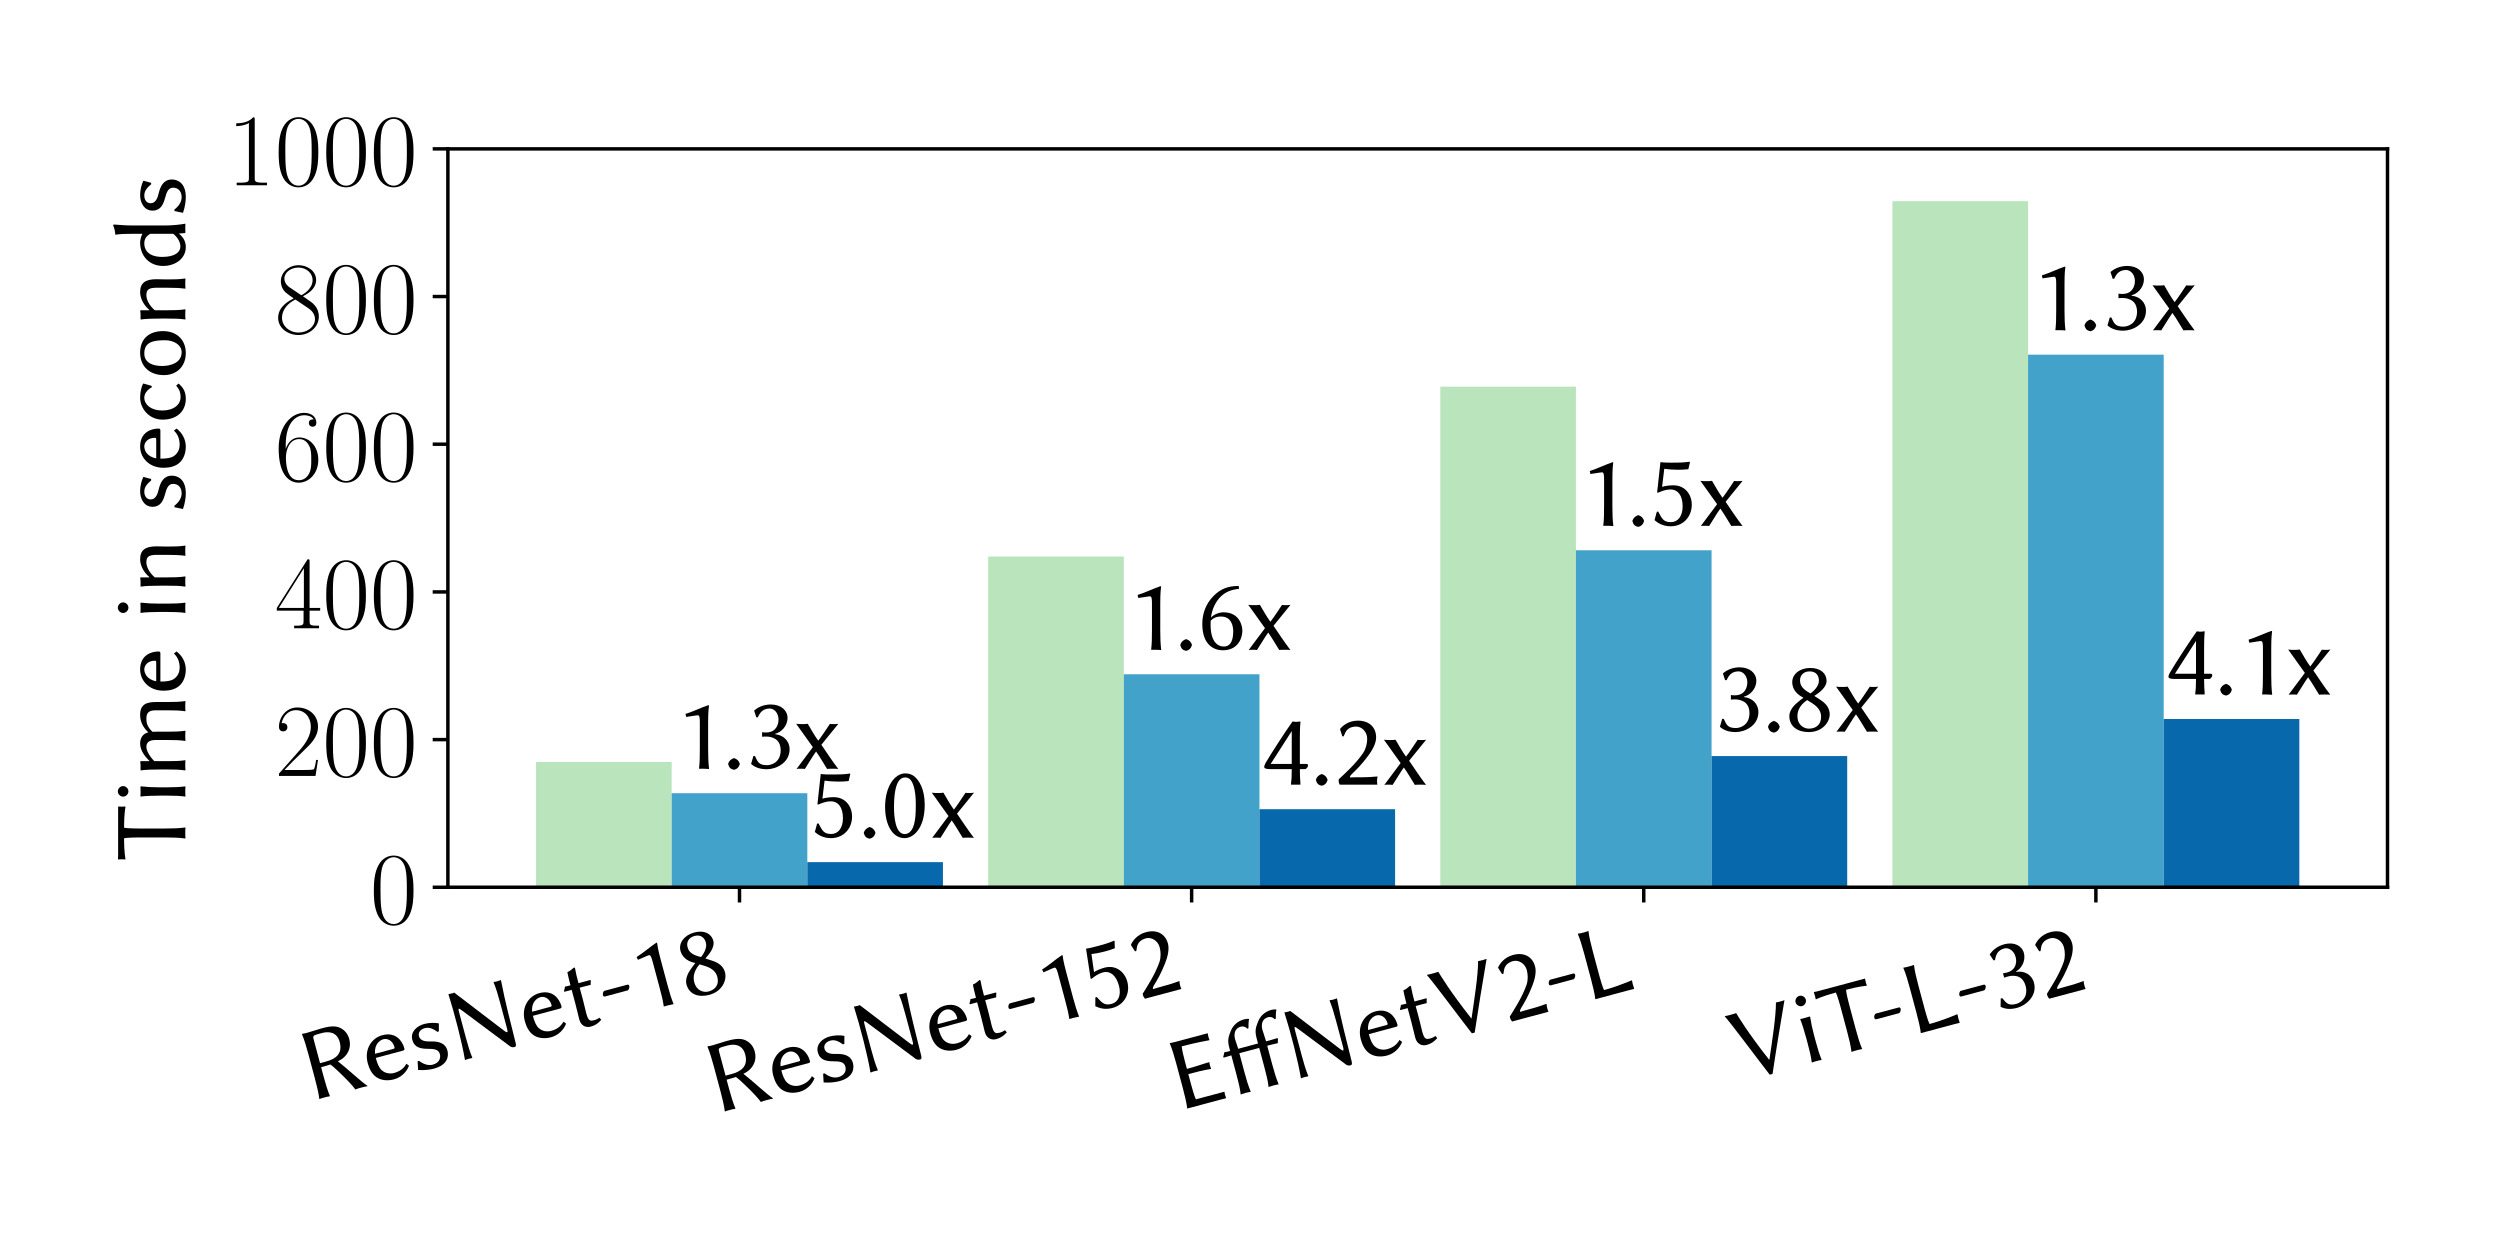
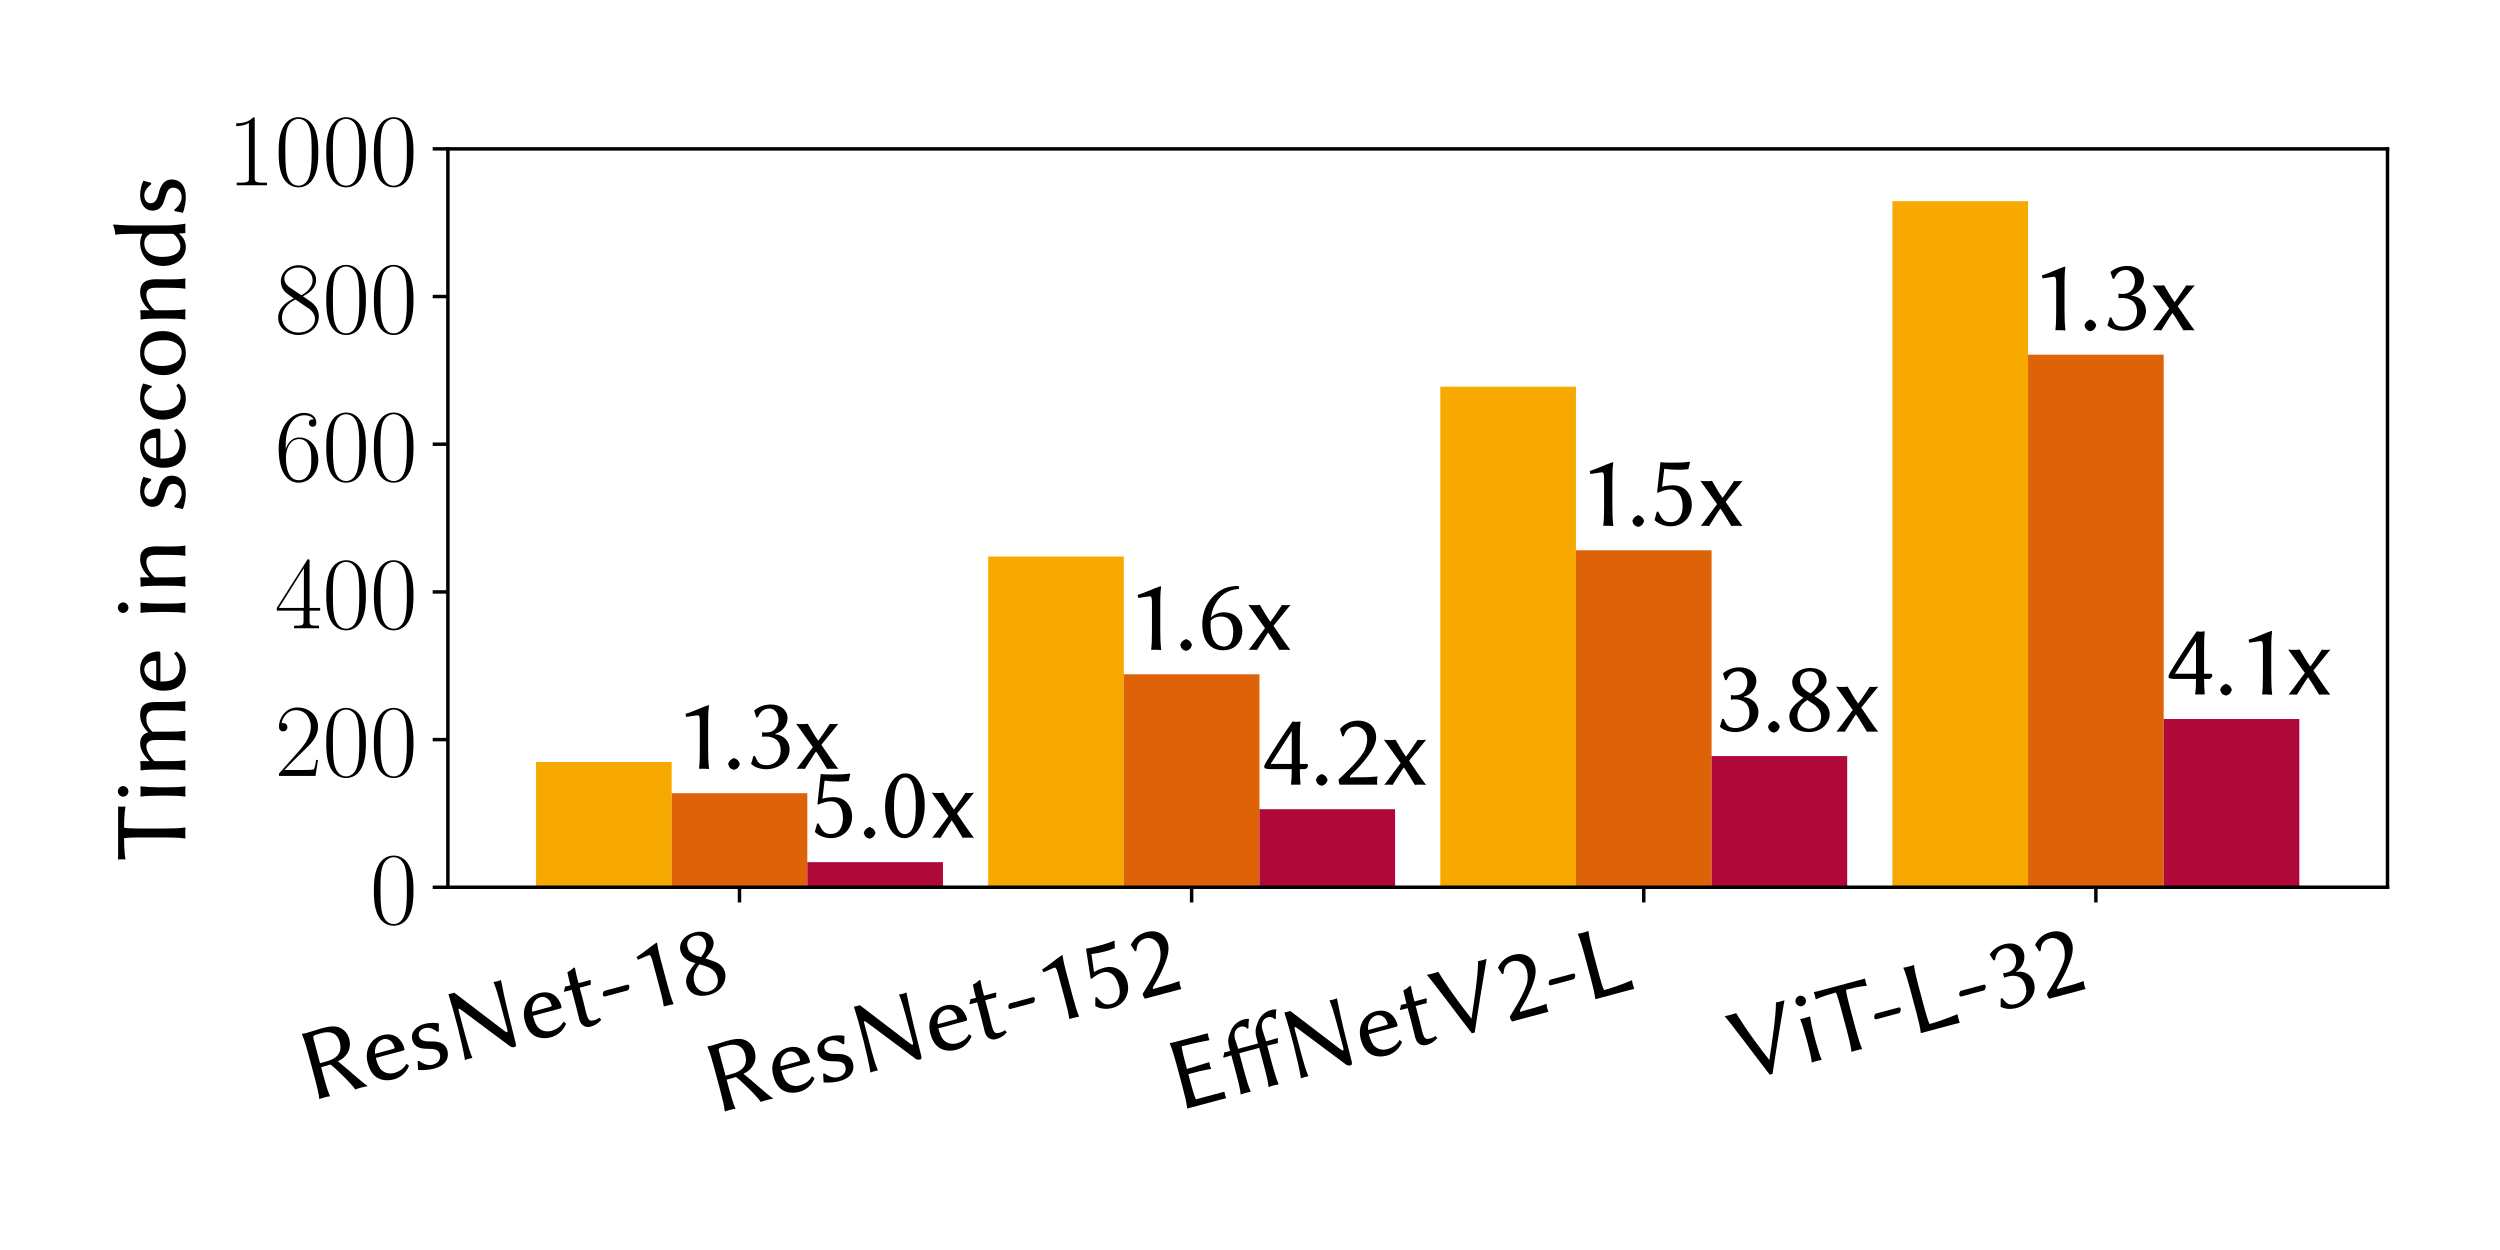
<svg xmlns="http://www.w3.org/2000/svg" xmlns:xlink="http://www.w3.org/1999/xlink" width="576pt" height="288pt" viewBox="0 0 576 288" version="1.1">
  <defs>
    <style type="text/css">*{stroke-linejoin: round; stroke-linecap: butt}</style>
  </defs>
  <g id="figure_1">
    <g id="patch_1">
      <path d="M 0 288  L 576 288  L 576 0  L 0 0  z " style="fill: #ffffff" />
    </g>
    <g id="axes_1">
      <g id="patch_2">
        <path d="M 103.193 204.422  L 550.08 204.422  L 550.08 34.304  L 103.193 34.304  z " style="fill: #ffffff" />
      </g>
      <g id="patch_3">
-         <path d="M 123.506 204.422  L 154.757 204.422  L 154.757 175.565  L 123.506 175.565  z " clip-path="url(#p8c459ebda4)" style="fill: #bae4bc" />
+         <path d="M 123.506 204.422  L 154.757 204.422  L 154.757 175.565  L 123.506 175.565  z " clip-path="url(#pc664fbd9ac)" style="fill: #f7a900" />
      </g>
      <g id="patch_4">
-         <path d="M 227.675 204.422  L 258.926 204.422  L 258.926 128.224  L 227.675 128.224  z " clip-path="url(#p8c459ebda4)" style="fill: #bae4bc" />
+         <path d="M 227.675 204.422  L 258.926 204.422  L 258.926 128.224  L 227.675 128.224  z " clip-path="url(#pc664fbd9ac)" style="fill: #f7a900" />
      </g>
      <g id="patch_5">
-         <path d="M 331.845 204.422  L 363.096 204.422  L 363.096 89.092  L 331.845 89.092  z " clip-path="url(#p8c459ebda4)" style="fill: #bae4bc" />
+         <path d="M 331.845 204.422  L 363.096 204.422  L 363.096 89.092  L 331.845 89.092  z " clip-path="url(#pc664fbd9ac)" style="fill: #f7a900" />
      </g>
      <g id="patch_6">
-         <path d="M 436.014 204.422  L 467.265 204.422  L 467.265 46.362  L 436.014 46.362  z " clip-path="url(#p8c459ebda4)" style="fill: #bae4bc" />
+         <path d="M 436.014 204.422  L 467.265 204.422  L 467.265 46.362  L 436.014 46.362  z " clip-path="url(#pc664fbd9ac)" style="fill: #f7a900" />
      </g>
      <g id="patch_7">
-         <path d="M 154.757 204.422  L 186.008 204.422  L 186.008 182.758  L 154.757 182.758  z " clip-path="url(#p8c459ebda4)" style="fill: #43a2ca" />
+         <path d="M 154.757 204.422  L 186.008 204.422  L 186.008 182.758  L 154.757 182.758  z " clip-path="url(#pc664fbd9ac)" style="fill: #de6207" />
      </g>
      <g id="patch_8">
-         <path d="M 258.926 204.422  L 290.177 204.422  L 290.177 155.349  L 258.926 155.349  z " clip-path="url(#p8c459ebda4)" style="fill: #43a2ca" />
+         <path d="M 258.926 204.422  L 290.177 204.422  L 290.177 155.349  L 258.926 155.349  z " clip-path="url(#pc664fbd9ac)" style="fill: #de6207" />
      </g>
      <g id="patch_9">
-         <path d="M 363.096 204.422  L 394.347 204.422  L 394.347 126.784  L 363.096 126.784  z " clip-path="url(#p8c459ebda4)" style="fill: #43a2ca" />
+         <path d="M 363.096 204.422  L 394.347 204.422  L 394.347 126.784  L 363.096 126.784  z " clip-path="url(#pc664fbd9ac)" style="fill: #de6207" />
      </g>
      <g id="patch_10">
-         <path d="M 467.265 204.422  L 498.516 204.422  L 498.516 81.715  L 467.265 81.715  z " clip-path="url(#p8c459ebda4)" style="fill: #43a2ca" />
+         <path d="M 467.265 204.422  L 498.516 204.422  L 498.516 81.715  L 467.265 81.715  z " clip-path="url(#pc664fbd9ac)" style="fill: #de6207" />
      </g>
      <g id="patch_11">
-         <path d="M 186.008 204.422  L 217.258 204.422  L 217.258 198.632  L 186.008 198.632  z " clip-path="url(#p8c459ebda4)" style="fill: #0868ac" />
+         <path d="M 186.008 204.422  L 217.258 204.422  L 217.258 198.632  L 186.008 198.632  z " clip-path="url(#pc664fbd9ac)" style="fill: #b1083a" />
      </g>
      <g id="patch_12">
-         <path d="M 290.177 204.422  L 321.428 204.422  L 321.428 186.432  L 290.177 186.432  z " clip-path="url(#p8c459ebda4)" style="fill: #0868ac" />
+         <path d="M 290.177 204.422  L 321.428 204.422  L 321.428 186.432  L 290.177 186.432  z " clip-path="url(#pc664fbd9ac)" style="fill: #b1083a" />
      </g>
      <g id="patch_13">
-         <path d="M 394.347 204.422  L 425.597 204.422  L 425.597 174.196  L 394.347 174.196  z " clip-path="url(#p8c459ebda4)" style="fill: #0868ac" />
+         <path d="M 394.347 204.422  L 425.597 204.422  L 425.597 174.196  L 394.347 174.196  z " clip-path="url(#pc664fbd9ac)" style="fill: #b1083a" />
      </g>
      <g id="patch_14">
-         <path d="M 498.516 204.422  L 529.767 204.422  L 529.767 165.655  L 498.516 165.655  z " clip-path="url(#p8c459ebda4)" style="fill: #0868ac" />
+         <path d="M 498.516 204.422  L 529.767 204.422  L 529.767 165.655  L 498.516 165.655  z " clip-path="url(#pc664fbd9ac)" style="fill: #b1083a" />
      </g>
      <g id="matplotlib.axis_1">
        <g id="xtick_1">
          <g id="line2d_1">
            <defs>
-               <path id="m9625f6e1b1" d="M 0 0  L 0 3.5  " style="stroke: #000000; stroke-width: 0.8" />
+               <path id="m9edfa9aaca" d="M 0 0  L 0 3.5  " style="stroke: #000000; stroke-width: 0.8" />
            </defs>
            <g>
-               <use xlink:href="#m9625f6e1b1" x="170.382" y="204.422" style="stroke: #000000; stroke-width: 0.8" />
+               <use xlink:href="#m9edfa9aaca" x="170.382" y="204.422" style="stroke: #000000; stroke-width: 0.8" />
            </g>
          </g>
          <g id="text_1">
            <g transform="translate(71.38889 253.7518) rotate(-15) scale(0.24 -0.24)">
              <defs>
                <path id="LinBiolinumT-52" d="M 1216 1855  C 1440 1855 1638 1855 1811 1868  C 1990 1654 2125 1403 2291 1138  C 2522 763 2829 201 2899 -19  C 3021 0 3162 0 3283 0  C 3411 0 3539 0 3667 -19  L 3680 0  C 3360 370 2720 1394 2310 1939  C 2483 1971 2611 2015 2701 2060  C 3046 2231 3341 2561 3341 3081  C 3341 3399 3232 3659 3002 3875  C 2694 4160 2208 4160 1805 4160  C 1645 4160 1133 4128 941 4128  C 864 4128 691 4128 614 4147  L 602 4128  C 653 3763 666 3328 666 2848  L 666 1280  C 666 800 653 345 602 0  L 614 -13  C 691 0 864 0 941 0  C 1018 0 1190 0 1267 -19  L 1280 0  C 1229 370 1216 811 1216 1298  L 1216 1855  z M 1811 3878  C 2202 3878 2726 3734 2726 3061  C 2726 2299 2208 2112 1587 2112  L 1216 2112  L 1216 3630  C 1216 3878 1235 3878 1811 3878  z " transform="scale(0.015625)" />
                <path id="LinBiolinumT-65" d="M 800 1792  C 909 2399 1331 2527 1530 2527  C 1786 2527 2067 2311 2067 1874  C 2067 1821 2042 1792 1978 1792  L 800 1792  z M 2509 700  C 2285 456 1984 346 1632 346  C 1414 346 1114 431 934 715  C 819 895 781 1160 781 1535  L 2522 1535  C 2592 1535 2637 1572 2637 1638  C 2637 2147 2374 2784 1530 2784  C 870 2784 218 2263 218 1341  C 218 984 294 633 506 382  C 723 124 1094 -32 1523 -32  C 1984 -32 2394 205 2637 540  L 2509 700  z " transform="scale(0.015625)" />
                <path id="LinBiolinumT-73" d="M 320 668  L 211 141  C 576 13 934 -32 1178 -32  C 2061 -32 2266 481 2266 826  C 2266 1338 1850 1539 1395 1645  C 1152 1701 800 1820 800 2133  C 800 2389 1011 2527 1286 2527  C 1619 2527 1824 2271 1971 2103  L 2061 2109  L 2189 2572  L 2176 2591  C 1990 2687 1638 2784 1312 2784  C 838 2784 346 2539 346 2020  C 346 1520 730 1357 1114 1250  C 1485 1151 1760 1050 1760 744  C 1760 412 1510 224 1171 224  C 864 224 595 428 416 668  L 320 668  z " transform="scale(0.015625)" />
                <path id="LinBiolinumT-4e" d="M 691 4160  C 749 2934 730 1026 627 0  L 640 -19  C 717 -6 787 0 864 0  C 941 0 1011 -3 1088 -10  L 1101 9  C 1050 375 1037 811 1037 1292  L 1037 2825  C 1037 3216 1050 3235 1286 2927  L 3520 99  C 3590 3 3693 -32 3795 -32  C 3885 -32 3910 45 3917 167  C 3949 1625 3942 2739 4045 4160  L 4032 4179  C 3955 4166 3885 4160 3808 4160  C 3731 4160 3661 4166 3584 4179  L 3571 4160  C 3622 3794 3635 3358 3635 2877  L 3635 1165  C 3629 818 3533 966 3258 1325  L 1062 4173  C 1062 4173 1005 4160 973 4160  C 755 4160 704 4179 704 4179  L 691 4160  z " transform="scale(0.015625)" />
                <path id="LinBiolinumT-74" d="M 608 2752  C 480 2752 339 2752 262 2765  C 218 2663 186 2599 122 2502  L 154 2464  C 262 2464 461 2464 608 2464  L 608 1599  C 608 1219 589 764 589 575  C 589 164 858 -32 1152 -32  C 1421 -32 1626 31 1894 203  L 1818 361  C 1619 285 1472 285 1312 310  C 1158 335 1101 487 1101 828  C 1101 1018 1120 1289 1120 1668  L 1120 2464  L 1363 2464  C 1517 2464 1741 2464 1824 2458  C 1843 2561 1862 2624 1901 2720  L 1869 2752  C 1754 2752 1568 2752 1421 2752  L 1120 2752  C 1120 3233 1126 3317 1152 3689  C 1152 3734 1133 3753 1094 3753  C 934 3689 858 3618 646 3593  L 634 3573  C 621 3349 608 3124 608 2752  z " transform="scale(0.015625)" />
                <path id="LinBiolinumT-2d" d="M 1754 1536  C 1837 1536 1926 1696 1926 1767  C 1926 1824 1901 1882 1837 1882  L 371 1882  C 294 1882 211 1747 211 1645  C 211 1587 250 1536 307 1536  L 1754 1536  z " transform="scale(0.015625)" />
                <path id="LinBiolinumT-31" d="M 2086 1214  L 2086 2845  C 2086 3539 2125 3796 2138 3886  C 2138 3918 2118 3918 2093 3918  C 1677 3784 1190 3534 691 3380  L 730 3194  C 1018 3226 1331 3296 1459 3296  C 1574 3296 1574 3040 1574 2808  L 1574 1214  C 1574 713 1568 367 1523 0  L 1530 0  C 1530 0 1709 0 1824 0  C 1952 0 2131 -19 2131 -19  L 2144 0  C 2099 386 2086 707 2086 1214  z " transform="scale(0.015625)" />
                <path id="LinBiolinumT-38" d="M 1504 3712  C 1920 3712 2074 3430 2074 3131  C 2074 2786 1734 2479 1555 2352  L 1357 2466  C 954 2728 909 2964 909 3162  C 909 3463 1120 3712 1504 3712  z M 2547 3125  C 2547 3584 2176 3923 1542 3923  C 890 3923 429 3540 429 3048  C 429 2690 627 2371 992 2160  L 1120 2090  C 960 1968 832 1866 672 1725  C 410 1495 250 1208 250 958  C 250 307 768 -32 1446 -32  C 2285 -32 2739 576 2739 1061  C 2739 1431 2534 1712 2182 1942  L 1792 2198  C 2080 2389 2547 2715 2547 3125  z M 1459 180  C 1165 180 749 384 749 959  C 749 1151 800 1579 1350 1943  L 1645 1758  C 2042 1509 2208 1228 2208 927  C 2208 307 1754 180 1459 180  z " transform="scale(0.015625)" />
              </defs>
              <use xlink:href="#LinBiolinumT-52" transform="scale(0.996264)" />
              <use xlink:href="#LinBiolinumT-65" transform="translate(59.77587 0) scale(0.996264)" />
              <use xlink:href="#LinBiolinumT-73" transform="translate(104.9066 0) scale(0.996264)" />
              <use xlink:href="#LinBiolinumT-4e" transform="translate(144.3587 0) scale(0.996264)" />
              <use xlink:href="#LinBiolinumT-65" transform="translate(215.8905 0) scale(0.996264)" />
              <use xlink:href="#LinBiolinumT-74" transform="translate(261.0212 0) scale(0.996264)" />
              <use xlink:href="#LinBiolinumT-2d" transform="translate(294.8942 0) scale(0.996264)" />
              <use xlink:href="#LinBiolinumT-31" transform="translate(328.0698 0) scale(0.996264)" />
              <use xlink:href="#LinBiolinumT-38" transform="translate(374.3961 0) scale(0.996264)" />
            </g>
          </g>
        </g>
        <g id="xtick_2">
          <g id="line2d_2">
            <g>
-               <use xlink:href="#m9625f6e1b1" x="274.552" y="204.422" style="stroke: #000000; stroke-width: 0.8" />
+               <use xlink:href="#m9edfa9aaca" x="274.552" y="204.422" style="stroke: #000000; stroke-width: 0.8" />
            </g>
          </g>
          <g id="text_2">
            <g transform="translate(164.8189 256.6294) rotate(-15) scale(0.24 -0.24)">
              <defs>
                <path id="LinBiolinumT-35" d="M 1293 -32  C 2054 -32 2598 538 2598 1303  C 2598 1932 2182 2496 1466 2496  C 1203 2496 909 2451 768 2400  L 902 3514  C 1139 3482 1414 3456 1715 3456  C 1907 3456 2125 3456 2387 3488  L 2490 3931  L 2445 3950  C 2080 3893 1734 3893 1395 3893  C 1158 3893 883 3893 666 3925  L 461 2057  L 506 2038  C 762 2142 998 2240 1299 2240  C 1715 2240 2035 1901 2035 1193  C 2035 595 1741 224 1306 224  C 826 224 742 484 531 874  L 442 867  L 301 348  L 326 329  C 486 187 806 -32 1293 -32  z " transform="scale(0.015625)" />
                <path id="LinBiolinumT-32" d="M 1421 3584  C 1754 3584 2099 3276 2099 2826  C 2099 2557 2022 2216 1856 1966  C 1395 1278 666 636 346 333  C 339 308 339 282 339 250  C 339 154 371 58 403 0  C 877 0 1146 0 1613 0  C 2074 0 2266 0 2726 0  C 2714 63 2707 139 2707 210  C 2707 310 2714 412 2739 507  C 2374 475 2182 456 1568 456  C 1344 456 1216 456 1043 443  C 1037 456 1037 462 1037 475  C 1037 533 1101 604 1146 649  C 1459 952 1760 1240 2182 1813  C 2419 2135 2650 2547 2650 2914  C 2650 3525 2240 3949 1523 3949  C 941 3949 570 3622 422 3430  L 563 2985  L 646 2979  C 736 3172 768 3307 928 3436  C 1056 3539 1242 3584 1421 3584  z " transform="scale(0.015625)" />
              </defs>
              <use xlink:href="#LinBiolinumT-52" transform="scale(0.996264)" />
              <use xlink:href="#LinBiolinumT-65" transform="translate(59.77587 0) scale(0.996264)" />
              <use xlink:href="#LinBiolinumT-73" transform="translate(104.9066 0) scale(0.996264)" />
              <use xlink:href="#LinBiolinumT-4e" transform="translate(144.3587 0) scale(0.996264)" />
              <use xlink:href="#LinBiolinumT-65" transform="translate(215.8905 0) scale(0.996264)" />
              <use xlink:href="#LinBiolinumT-74" transform="translate(261.0212 0) scale(0.996264)" />
              <use xlink:href="#LinBiolinumT-2d" transform="translate(294.8942 0) scale(0.996264)" />
              <use xlink:href="#LinBiolinumT-31" transform="translate(328.0698 0) scale(0.996264)" />
              <use xlink:href="#LinBiolinumT-35" transform="translate(374.3961 0) scale(0.996264)" />
              <use xlink:href="#LinBiolinumT-32" transform="translate(420.7224 0) scale(0.996264)" />
            </g>
          </g>
        </g>
        <g id="xtick_3">
          <g id="line2d_3">
            <g>
-               <use xlink:href="#m9625f6e1b1" x="378.721" y="204.422" style="stroke: #000000; stroke-width: 0.8" />
+               <use xlink:href="#m9edfa9aaca" x="378.721" y="204.422" style="stroke: #000000; stroke-width: 0.8" />
            </g>
          </g>
          <g id="text_3">
            <g transform="translate(271.3673 255.992) rotate(-15) scale(0.24 -0.24)">
              <defs>
                <path id="LinBiolinumT-45" d="M 1216 1307  L 1216 2034  C 1523 2034 2202 2034 2643 1983  L 2662 2002  C 2650 2060 2643 2150 2643 2207  C 2643 2265 2650 2355 2662 2413  L 2643 2413  C 2266 2413 1971 2368 1216 2368  L 1216 2869  C 1216 2978 1222 3641 1267 3795  C 2125 3795 3008 3718 3008 3718  L 3021 3743  C 3014 3795 3008 3853 3008 3912  C 3008 3964 3014 4068 3021 4160  L 3008 4160  C 2906 4160 2758 4160 2624 4160  L 941 4160  C 723 4160 614 4179 614 4179  L 602 4160  C 653 3792 666 3354 666 2870  L 666 1290  C 666 806 653 348 602 0  L 608 0  C 608 0 717 0 941 0  L 2688 0  C 2822 0 2970 0 3072 -6  L 3085 12  C 3078 100 3072 144 3072 206  C 3072 268 3078 361 3085 411  L 3072 411  C 3072 411 2125 411 1267 411  C 1222 560 1216 1201 1216 1307  z " transform="scale(0.015625)" />
                <path id="LinBiolinumT-80" d="M 634 2464  L 634 1280  C 634 806 627 346 570 0  L 576 -19  C 576 -19 666 0 890 0  C 1107 0 1197 -19 1197 -19  L 1210 0  C 1158 365 1146 800 1146 1280  L 1146 2464  L 2414 2464  L 2414 1280  C 2414 806 2407 346 2350 0  L 2356 -19  C 2356 -19 2446 0 2670 0  C 2887 0 2977 -19 2977 -19  L 2990 0  C 2939 365 2926 800 2926 1280  L 2926 2464  L 3143 2464  C 3297 2464 3521 2458 3604 2451  C 3623 2554 3643 2618 3681 2714  L 3649 2758  C 3540 2752 3348 2746 3201 2746  L 2926 2746  L 2926 2810  C 2926 2977 2893 3375 2893 3490  C 2893 3843 3059 4151 3425 4151  C 3610 4151 3726 4055 3796 3927  L 3867 3934  C 3911 4106 3975 4337 4046 4458  L 4039 4478  C 3988 4510 3873 4535 3751 4535  C 3348 4535 2996 4362 2766 4048  C 2535 3733 2414 3567 2414 3067  L 2414 2746  L 1146 2746  L 1146 2810  C 1146 2977 1114 3247 1114 3362  C 1114 3715 1280 4023 1645 4023  C 1831 4023 1946 3927 2017 3798  L 2087 3805  C 2132 3977 2196 4209 2267 4330  L 2260 4350  C 2209 4382 2094 4407 1972 4407  C 1569 4407 1216 4234 986 3920  C 755 3605 634 3439 634 2938  L 634 2746  C 493 2746 346 2746 262 2758  C 218 2656 186 2592 122 2496  L 154 2451  C 269 2458 480 2464 627 2464  L 634 2464  z " transform="scale(0.015625)" />
                <path id="LinBiolinumT-56" d="M 2074 832  L 2061 832  C 1222 2781 902 3917 838 4141  C 730 4128 582 4128 486 4128  C 384 4128 211 4128 102 4141  C 422 3495 1267 1335 1856 -64  L 2035 -64  C 2650 1355 3277 2729 3923 4141  C 3846 4128 3725 4128 3667 4128  C 3597 4128 3450 4128 3379 4141  C 3162 3314 2534 1896 2074 832  z " transform="scale(0.015625)" />
                <path id="LinBiolinumT-4c" d="M 1222 2874  C 1222 3356 1235 3819 1286 4160  L 1280 4173  C 1203 4160 1024 4160 947 4160  C 870 4160 698 4160 621 4179  L 608 4160  C 659 3792 672 3353 672 2870  L 672 1290  C 672 806 659 348 608 0  L 614 0  C 614 0 730 0 947 0  L 2694 0  C 2829 0 2976 0 3078 -6  L 3091 13  C 3085 103 3078 231 3078 295  C 3078 359 3085 468 3091 520  L 3078 545  C 3078 545 2131 404 1274 404  C 1229 558 1222 1189 1222 1298  L 1222 2874  z " transform="scale(0.015625)" />
              </defs>
              <use xlink:href="#LinBiolinumT-45" transform="scale(0.996264)" />
              <use xlink:href="#LinBiolinumT-80" transform="translate(53.59901 0) scale(0.996264)" />
              <use xlink:href="#LinBiolinumT-4e" transform="translate(112.5778 0) scale(0.996264)" />
              <use xlink:href="#LinBiolinumT-65" transform="translate(184.1096 0) scale(0.996264)" />
              <use xlink:href="#LinBiolinumT-74" transform="translate(229.2404 0) scale(0.996264)" />
              <use xlink:href="#LinBiolinumT-56" transform="translate(263.1134 0) scale(0.996264)" />
              <use xlink:href="#LinBiolinumT-32" transform="translate(325.9776 0) scale(0.996264)" />
              <use xlink:href="#LinBiolinumT-2d" transform="translate(372.3039 0) scale(0.996264)" />
              <use xlink:href="#LinBiolinumT-4c" transform="translate(405.4795 0) scale(0.996264)" />
            </g>
          </g>
        </g>
        <g id="xtick_4">
          <g id="line2d_4">
            <g>
-               <use xlink:href="#m9625f6e1b1" x="482.891" y="204.422" style="stroke: #000000; stroke-width: 0.8" />
+               <use xlink:href="#m9edfa9aaca" x="482.891" y="204.422" style="stroke: #000000; stroke-width: 0.8" />
            </g>
          </g>
          <g id="text_4">
            <g transform="translate(400.9882 249.1723) rotate(-15) scale(0.24 -0.24)">
              <defs>
                <path id="LinBiolinumT-69" d="M 512 3833  C 512 3660 666 3506 838 3506  C 1011 3506 1165 3660 1165 3833  C 1165 4006 1011 4160 838 4160  C 666 4160 512 4006 512 3833  z M 576 1506  L 576 1155  C 576 676 563 351 518 6  L 531 -13  C 608 0 755 0 832 0  C 909 0 1056 0 1133 -13  L 1146 6  C 1101 370 1088 670 1088 1155  L 1088 1609  C 1088 2088 1107 2318 1146 2707  C 1146 2759 1139 2765 1088 2765  C 941 2752 666 2752 531 2765  L 518 2745  C 557 2471 576 1985 576 1506  z " transform="scale(0.015625)" />
                <path id="LinBiolinumT-54" d="M 1453 2854  L 1453 1286  C 1453 806 1440 351 1389 6  L 1402 -13  C 1478 0 1651 0 1728 0  C 1805 0 1978 0 2054 -13  L 2067 6  C 2016 371 2003 806 2003 1286  L 2003 2854  C 2003 2963 2010 3622 2054 3776  C 2912 3776 3347 3686 3347 3686  L 3360 3712  C 3347 3809 3347 3958 3360 4141  L 3347 4141  C 3245 4141 3098 4141 2963 4141  L 493 4141  C 358 4141 211 4141 109 4154  L 96 4135  C 109 3955 109 3808 96 3712  L 109 3686  C 109 3686 544 3776 1402 3776  C 1446 3622 1453 2963 1453 2854  z " transform="scale(0.015625)" />
                <path id="LinBiolinumT-33" d="M 1338 218  C 832 218 762 411 589 785  L 493 785  L 352 296  L 371 277  C 538 136 813 -32 1325 -32  C 1869 -32 2726 345 2726 1202  C 2726 1716 2336 2079 1843 2125  L 1843 2157  C 2176 2233 2598 2603 2598 3134  C 2598 3592 2202 3962 1568 3962  C 1075 3962 717 3745 557 3604  L 538 3585  L 672 3171  L 768 3171  C 922 3527 1126 3712 1510 3712  C 1760 3712 2042 3451 2042 3037  C 2042 2756 1946 2553 1798 2413  C 1670 2292 1485 2234 1267 2234  C 1190 2234 1120 2241 1030 2253  L 1030 1971  C 1107 1984 1242 1984 1299 1984  C 1504 1984 1747 1925 1926 1776  C 2093 1632 2176 1404 2176 1150  C 2176 361 1568 218 1338 218  z " transform="scale(0.015625)" />
              </defs>
              <use xlink:href="#LinBiolinumT-56" transform="scale(0.996264)" />
              <use xlink:href="#LinBiolinumT-69" transform="translate(62.8642 0) scale(0.996264)" />
              <use xlink:href="#LinBiolinumT-54" transform="translate(88.76708 0) scale(0.996264)" />
              <use xlink:href="#LinBiolinumT-2d" transform="translate(136.6874 0) scale(0.996264)" />
              <use xlink:href="#LinBiolinumT-4c" transform="translate(169.863 0) scale(0.996264)" />
              <use xlink:href="#LinBiolinumT-2d" transform="translate(221.1706 0) scale(0.996264)" />
              <use xlink:href="#LinBiolinumT-33" transform="translate(254.3462 0) scale(0.996264)" />
              <use xlink:href="#LinBiolinumT-32" transform="translate(300.6725 0) scale(0.996264)" />
            </g>
          </g>
        </g>
      </g>
      <g id="matplotlib.axis_2">
        <g id="ytick_1">
          <g id="line2d_5">
            <defs>
-               <path id="mce3f2fbf0b" d="M 0 0  L -3.5 0  " style="stroke: #000000; stroke-width: 0.8" />
+               <path id="mec0fa9c89c" d="M 0 0  L -3.5 0  " style="stroke: #000000; stroke-width: 0.8" />
            </defs>
            <g>
-               <use xlink:href="#mce3f2fbf0b" x="103.193" y="204.422" style="stroke: #000000; stroke-width: 0.8" />
+               <use xlink:href="#mec0fa9c89c" x="103.193" y="204.422" style="stroke: #000000; stroke-width: 0.8" />
            </g>
          </g>
          <g id="text_5">
            <g transform="translate(85.22711 212.8057) scale(0.24 -0.24)">
              <defs>
                <path id="CMR17-30" d="M 2688 2025  C 2688 2416 2682 3080 2413 3591  C 2176 4039 1798 4198 1466 4198  C 1158 4198 768 4058 525 3597  C 269 3118 243 2524 243 2025  C 243 1661 250 1106 448 619  C 723 -39 1216 -128 1466 -128  C 1760 -128 2208 -7 2470 600  C 2662 1042 2688 1559 2688 2025  z M 1466 -26  C 1056 -26 813 325 723 812  C 653 1188 653 1738 653 2096  C 653 2588 653 2997 736 3387  C 858 3929 1216 4096 1466 4096  C 1728 4096 2067 3923 2189 3400  C 2272 3036 2278 2607 2278 2096  C 2278 1680 2278 1169 2202 792  C 2067 95 1690 -26 1466 -26  z " transform="scale(0.015625)" />
              </defs>
              <use xlink:href="#CMR17-30" transform="scale(0.996264)" />
            </g>
          </g>
        </g>
        <g id="ytick_2">
          <g id="line2d_6">
            <g>
-               <use xlink:href="#mce3f2fbf0b" x="103.193" y="170.398" style="stroke: #000000; stroke-width: 0.8" />
+               <use xlink:href="#mec0fa9c89c" x="103.193" y="170.398" style="stroke: #000000; stroke-width: 0.8" />
            </g>
          </g>
          <g id="text_6">
            <g transform="translate(63.29568 178.782) scale(0.24 -0.24)">
              <defs>
                <path id="CMR17-32" d="M 2669 989  L 2554 989  C 2490 536 2438 459 2413 420  C 2381 369 1920 369 1830 369  L 602 369  C 832 619 1280 1072 1824 1597  C 2214 1967 2669 2402 2669 3035  C 2669 3790 2067 4224 1395 4224  C 691 4224 262 3604 262 3030  C 262 2780 448 2748 525 2748  C 589 2748 781 2787 781 3010  C 781 3207 614 3264 525 3264  C 486 3264 448 3258 422 3245  C 544 3790 915 4058 1306 4058  C 1862 4058 2227 3617 2227 3035  C 2227 2479 1901 2000 1536 1584  L 262 146  L 262 0  L 2515 0  L 2669 989  z " transform="scale(0.015625)" />
              </defs>
              <use xlink:href="#CMR17-32" transform="scale(0.996264)" />
              <use xlink:href="#CMR17-30" transform="translate(45.69048 0) scale(0.996264)" />
              <use xlink:href="#CMR17-30" transform="translate(91.38095 0) scale(0.996264)" />
            </g>
          </g>
        </g>
        <g id="ytick_3">
          <g id="line2d_7">
            <g>
-               <use xlink:href="#mce3f2fbf0b" x="103.193" y="136.375" style="stroke: #000000; stroke-width: 0.8" />
+               <use xlink:href="#mec0fa9c89c" x="103.193" y="136.375" style="stroke: #000000; stroke-width: 0.8" />
            </g>
          </g>
          <g id="text_7">
            <g transform="translate(63.29568 144.7583) scale(0.24 -0.24)">
              <defs>
                <path id="CMR17-34" d="M 2150 4122  C 2150 4256 2144 4256 2029 4256  L 128 1254  L 128 1088  L 1779 1088  L 1779 457  C 1779 224 1766 160 1318 160  L 1197 160  L 1197 0  C 1402 0 1747 0 1965 0  C 2182 0 2528 0 2733 0  L 2733 160  L 2611 160  C 2163 160 2150 224 2150 457  L 2150 1088  L 2803 1088  L 2803 1254  L 2150 1254  L 2150 4122  z M 1798 3703  L 1798 1254  L 256 1254  L 1798 3703  z " transform="scale(0.015625)" />
              </defs>
              <use xlink:href="#CMR17-34" transform="scale(0.996264)" />
              <use xlink:href="#CMR17-30" transform="translate(45.69048 0) scale(0.996264)" />
              <use xlink:href="#CMR17-30" transform="translate(91.38095 0) scale(0.996264)" />
            </g>
          </g>
        </g>
        <g id="ytick_4">
          <g id="line2d_8">
            <g>
-               <use xlink:href="#mce3f2fbf0b" x="103.193" y="102.351" style="stroke: #000000; stroke-width: 0.8" />
+               <use xlink:href="#mec0fa9c89c" x="103.193" y="102.351" style="stroke: #000000; stroke-width: 0.8" />
            </g>
          </g>
          <g id="text_8">
            <g transform="translate(63.29568 110.7346) scale(0.24 -0.24)">
              <defs>
                <path id="CMR17-36" d="M 678 2176  C 678 3690 1395 4032 1811 4032  C 1946 4032 2272 4009 2400 3776  C 2298 3776 2106 3776 2106 3553  C 2106 3381 2246 3323 2336 3323  C 2394 3323 2566 3348 2566 3560  C 2566 3954 2246 4179 1805 4179  C 1043 4179 243 3390 243 1984  C 243 253 966 -128 1478 -128  C 2099 -128 2688 427 2688 1283  C 2688 2081 2170 2662 1517 2662  C 1126 2662 838 2407 678 1960  L 678 2176  z M 1478 25  C 691 25 691 1200 691 1436  C 691 1896 909 2560 1504 2560  C 1613 2560 1926 2560 2138 2120  C 2253 1870 2253 1609 2253 1289  C 2253 944 2253 690 2118 434  C 1978 171 1773 25 1478 25  z " transform="scale(0.015625)" />
              </defs>
              <use xlink:href="#CMR17-36" transform="scale(0.996264)" />
              <use xlink:href="#CMR17-30" transform="translate(45.69048 0) scale(0.996264)" />
              <use xlink:href="#CMR17-30" transform="translate(91.38095 0) scale(0.996264)" />
            </g>
          </g>
        </g>
        <g id="ytick_5">
          <g id="line2d_9">
            <g>
-               <use xlink:href="#mce3f2fbf0b" x="103.193" y="68.327" style="stroke: #000000; stroke-width: 0.8" />
+               <use xlink:href="#mec0fa9c89c" x="103.193" y="68.327" style="stroke: #000000; stroke-width: 0.8" />
            </g>
          </g>
          <g id="text_9">
            <g transform="translate(63.29568 76.71085) scale(0.24 -0.24)">
              <defs>
                <path id="CMR17-38" d="M 1741 2264  C 2144 2467 2554 2773 2554 3263  C 2554 3841 1990 4179 1472 4179  C 890 4179 378 3759 378 3180  C 378 3021 416 2747 666 2505  C 730 2442 998 2251 1171 2130  C 883 1983 211 1634 211 934  C 211 279 838 -128 1459 -128  C 2144 -128 2720 362 2720 1010  C 2720 1590 2330 1857 2074 2029  L 1741 2264  z M 902 2822  C 851 2854 595 3051 595 3351  C 595 3739 998 4032 1459 4032  C 1965 4032 2336 3676 2336 3262  C 2336 2669 1670 2331 1638 2331  C 1632 2331 1626 2331 1574 2370  L 902 2822  z M 2080 1519  C 2176 1449 2483 1240 2483 851  C 2483 381 2010 25 1472 25  C 890 25 448 438 448 940  C 448 1443 838 1862 1280 2060  L 2080 1519  z " transform="scale(0.015625)" />
              </defs>
              <use xlink:href="#CMR17-38" transform="scale(0.996264)" />
              <use xlink:href="#CMR17-30" transform="translate(45.69048 0) scale(0.996264)" />
              <use xlink:href="#CMR17-30" transform="translate(91.38095 0) scale(0.996264)" />
            </g>
          </g>
        </g>
        <g id="ytick_6">
          <g id="line2d_10">
            <g>
-               <use xlink:href="#mce3f2fbf0b" x="103.193" y="34.304" style="stroke: #000000; stroke-width: 0.8" />
+               <use xlink:href="#mec0fa9c89c" x="103.193" y="34.304" style="stroke: #000000; stroke-width: 0.8" />
            </g>
          </g>
          <g id="text_10">
            <g transform="translate(52.32997 42.68713) scale(0.24 -0.24)">
              <defs>
                <path id="CMR17-31" d="M 1702 4058  C 1702 4192 1696 4192 1606 4192  C 1357 3916 979 3827 621 3827  C 602 3827 570 3827 563 3808  C 557 3795 557 3782 557 3648  C 755 3648 1088 3686 1344 3839  L 1344 461  C 1344 236 1331 160 781 160  L 589 160  L 589 0  C 896 0 1216 0 1523 0  C 1830 0 2150 0 2458 0  L 2458 160  L 2266 160  C 1715 160 1702 230 1702 458  L 1702 4058  z " transform="scale(0.015625)" />
              </defs>
              <use xlink:href="#CMR17-31" transform="scale(0.996264)" />
              <use xlink:href="#CMR17-30" transform="translate(45.69048 0) scale(0.996264)" />
              <use xlink:href="#CMR17-30" transform="translate(91.38095 0) scale(0.996264)" />
              <use xlink:href="#CMR17-30" transform="translate(137.0714 0) scale(0.996264)" />
            </g>
          </g>
        </g>
        <g id="text_11">
          <g transform="translate(42.68713 198.3745) rotate(-90) scale(0.24 -0.24)">
            <defs>
              <path id="LinBiolinumT-6d" d="M 1037 2231  L 1037 2717  C 1037 2765 1030 2778 998 2778  C 858 2752 627 2752 480 2759  L 467 2739  C 512 2466 525 1981 525 1503  L 525 1152  C 525 675 518 350 467 6  L 480 -13  C 557 0 704 0 781 0  C 858 0 1005 0 1082 -13  L 1094 6  C 1043 366 1037 662 1037 1142  L 1037 1907  C 1338 2209 1696 2399 1920 2399  C 2163 2399 2342 2260 2342 1837  L 2342 1142  C 2342 668 2336 347 2285 6  L 2298 -13  C 2374 0 2522 0 2598 0  C 2675 0 2822 0 2899 -13  L 2912 6  C 2861 366 2854 662 2854 1142  L 2854 1780  C 2854 1868 2854 1944 2848 2020  C 3155 2355 3411 2399 3661 2399  C 4006 2399 4173 2260 4173 1837  L 4173 1142  C 4173 668 4166 347 4115 6  L 4128 -13  C 4205 0 4352 0 4429 0  C 4506 0 4653 0 4730 -13  L 4742 6  C 4691 367 4685 664 4685 1144  L 4685 1778  C 4685 2341 4582 2784 3891 2784  C 3546 2784 3174 2662 2810 2279  C 2752 2586 2490 2784 2131 2784  C 1734 2784 1357 2529 1056 2210  L 1037 2231  z " transform="scale(0.015625)" />
              <path id="LinBiolinumT-6e" d="M 2944 1144  C 2944 1348 2957 1581 2957 1784  C 2957 2442 2739 2784 2163 2784  C 1920 2784 1466 2688 1056 2210  L 1043 2231  L 1043 2717  C 1043 2765 1037 2778 1005 2778  C 864 2752 634 2752 486 2759  L 474 2739  C 518 2466 531 1981 531 1503  L 531 1152  C 531 675 525 350 474 6  L 486 -13  C 563 0 710 0 787 0  C 864 0 1011 0 1088 -13  L 1101 6  C 1050 366 1043 662 1043 1142  L 1043 1881  C 1370 2260 1741 2399 1971 2399  C 2298 2399 2432 2273 2432 1761  L 2432 1142  C 2432 668 2419 347 2374 6  L 2387 -13  C 2464 0 2611 0 2688 0  C 2765 0 2912 0 2989 -13  L 3002 6  C 2950 367 2944 664 2944 1144  z " transform="scale(0.015625)" />
              <path id="LinBiolinumT-63" d="M 1600 2527  C 1850 2527 2074 2352 2240 2066  L 2323 2073  L 2470 2585  L 2458 2604  C 2259 2707 1926 2784 1606 2784  C 941 2784 243 2250 243 1398  C 243 526 749 -32 1530 -32  C 1914 -32 2214 95 2470 420  L 2349 551  L 2323 551  C 2080 339 1875 289 1638 289  C 1171 289 806 700 806 1429  C 806 2116 1178 2527 1600 2527  z " transform="scale(0.015625)" />
              <path id="LinBiolinumT-6f" d="M 243 1316  C 243 563 749 -32 1600 -32  C 2445 -32 2957 551 2957 1373  C 2957 2226 2490 2784 1626 2784  C 787 2784 243 2207 243 1316  z M 1581 2527  C 2259 2527 2394 2015 2394 1260  C 2394 668 2086 224 1658 224  C 979 224 806 942 806 1423  C 806 1966 979 2527 1581 2527  z " transform="scale(0.015625)" />
              <path id="LinBiolinumT-64" d="M 2310 744  C 2080 457 1786 301 1523 301  C 1178 301 883 638 883 1417  C 883 2352 1395 2527 1702 2527  C 2003 2527 2157 2402 2310 2165  L 2310 744  z M 2310 384  L 2323 384  L 2355 12  C 2355 -1 2374 -7 2413 -7  C 2496 0 2541 0 2637 0  C 2714 0 2835 0 2918 -7  L 2931 12  C 2880 285 2822 754 2822 1230  L 2822 3187  C 2822 3656 2848 3986 2880 4381  C 2880 4425 2861 4445 2822 4445  C 2662 4381 2528 4336 2266 4316  L 2253 4297  C 2304 4021 2310 3547 2310 3060  L 2310 2643  C 2163 2726 1901 2784 1773 2784  C 941 2784 326 2219 326 1366  C 326 595 794 -32 1485 -32  C 1792 -32 2080 89 2310 384  z " transform="scale(0.015625)" />
            </defs>
            <use xlink:href="#LinBiolinumT-54" transform="scale(0.996264)" />
            <use xlink:href="#LinBiolinumT-69" transform="translate(53.79824 0) scale(0.996264)" />
            <use xlink:href="#LinBiolinumT-6d" transform="translate(79.70112 0) scale(0.996264)" />
            <use xlink:href="#LinBiolinumT-65" transform="translate(160.0996 0) scale(0.996264)" />
            <use xlink:href="#LinBiolinumT-69" transform="translate(230.137 0) scale(0.996264)" />
            <use xlink:href="#LinBiolinumT-6e" transform="translate(256.0399 0) scale(0.996264)" />
            <use xlink:href="#LinBiolinumT-73" transform="translate(334.6451 0) scale(0.996264)" />
            <use xlink:href="#LinBiolinumT-65" transform="translate(374.0971 0) scale(0.996264)" />
            <use xlink:href="#LinBiolinumT-63" transform="translate(419.9253 0) scale(0.996264)" />
            <use xlink:href="#LinBiolinumT-6f" transform="translate(462.665 0) scale(0.996264)" />
            <use xlink:href="#LinBiolinumT-6e" transform="translate(512.4782 0) scale(0.996264)" />
            <use xlink:href="#LinBiolinumT-64" transform="translate(566.1767 0) scale(0.996264)" />
            <use xlink:href="#LinBiolinumT-73" transform="translate(618.9787 0) scale(0.996264)" />
          </g>
        </g>
      </g>
      <g id="patch_15">
        <path d="M 103.193 204.422  L 103.193 34.304  " style="fill: none; stroke: #000000; stroke-width: 0.8; stroke-linejoin: miter; stroke-linecap: square" />
      </g>
      <g id="patch_16">
        <path d="M 550.08 204.422  L 550.08 34.304  " style="fill: none; stroke: #000000; stroke-width: 0.8; stroke-linejoin: miter; stroke-linecap: square" />
      </g>
      <g id="patch_17">
        <path d="M 103.193 204.422  L 550.08 204.422  " style="fill: none; stroke: #000000; stroke-width: 0.8; stroke-linejoin: miter; stroke-linecap: square" />
      </g>
      <g id="patch_18">
        <path d="M 103.193 34.304  L 550.08 34.304  " style="fill: none; stroke: #000000; stroke-width: 0.8; stroke-linejoin: miter; stroke-linecap: square" />
      </g>
      <g id="text_12">
        <g transform="translate(155.3609 177.1149) scale(0.24 -0.24)">
          <defs>
            <path id="LinBiolinumT-2e" d="M 346 282  C 403 71 493 -19 691 -64  L 717 -64  C 896 -19 998 77 1062 282  L 1062 308  C 1005 487 902 590 717 654  L 691 654  C 499 577 403 481 346 308  L 346 282  z " transform="scale(0.015625)" />
            <path id="LinBiolinumT-78" d="M 1184 1332  L 179 -13  C 243 0 346 0 410 0  C 474 0 627 0 691 -13  C 934 351 1126 704 1382 1062  C 1638 704 1830 351 2061 -13  C 2157 0 2285 0 2387 0  C 2483 0 2656 0 2752 -13  C 2368 486 2054 979 1709 1478  L 2758 2772  C 2675 2752 2534 2752 2470 2752  C 2400 2752 2298 2752 2234 2765  C 1990 2409 1786 2072 1517 1728  C 1261 2074 1088 2414 870 2772  C 762 2752 634 2752 525 2752  C 422 2752 256 2752 154 2772  L 1184 1332  z " transform="scale(0.015625)" />
          </defs>
          <use xlink:href="#LinBiolinumT-31" transform="scale(0.996264)" />
          <use xlink:href="#LinBiolinumT-2e" transform="translate(46.32629 0) scale(0.996264)" />
          <use xlink:href="#LinBiolinumT-33" transform="translate(68.24411 0) scale(0.996264)" />
          <use xlink:href="#LinBiolinumT-78" transform="translate(114.5704 0) scale(0.996264)" />
        </g>
      </g>
      <g id="text_13">
        <g transform="translate(259.5304 149.7066) scale(0.24 -0.24)">
          <defs>
            <path id="LinBiolinumT-36" d="M 813 1794  C 1062 2048 1318 2048 1459 2048  C 2106 2048 2202 1438 2202 1127  C 2202 428 1939 199 1632 199  C 1293 199 806 423 806 1557  C 806 1621 806 1729 813 1794  z M 2560 3756  L 2541 3936  C 1882 3936 1414 3756 979 3309  C 512 2838 294 2224 294 1597  C 294 240 1069 -32 1562 -32  C 2496 -32 2765 715 2765 1174  C 2765 1481 2592 2311 1594 2311  C 1338 2311 979 2170 826 1978  C 896 2524 1126 2979 1434 3281  C 1760 3596 2118 3711 2560 3756  z " transform="scale(0.015625)" />
          </defs>
          <use xlink:href="#LinBiolinumT-31" transform="scale(0.996264)" />
          <use xlink:href="#LinBiolinumT-2e" transform="translate(46.32629 0) scale(0.996264)" />
          <use xlink:href="#LinBiolinumT-36" transform="translate(68.24411 0) scale(0.996264)" />
          <use xlink:href="#LinBiolinumT-78" transform="translate(114.5704 0) scale(0.996264)" />
        </g>
      </g>
      <g id="text_14">
        <g transform="translate(363.6999 121.1408) scale(0.24 -0.24)">
          <use xlink:href="#LinBiolinumT-31" transform="scale(0.996264)" />
          <use xlink:href="#LinBiolinumT-2e" transform="translate(46.32629 0) scale(0.996264)" />
          <use xlink:href="#LinBiolinumT-35" transform="translate(68.24411 0) scale(0.996264)" />
          <use xlink:href="#LinBiolinumT-78" transform="translate(114.5704 0) scale(0.996264)" />
        </g>
      </g>
      <g id="text_15">
        <g transform="translate(467.8694 76.07206) scale(0.24 -0.24)">
          <use xlink:href="#LinBiolinumT-31" transform="scale(0.996264)" />
          <use xlink:href="#LinBiolinumT-2e" transform="translate(46.32629 0) scale(0.996264)" />
          <use xlink:href="#LinBiolinumT-33" transform="translate(68.24411 0) scale(0.996264)" />
          <use xlink:href="#LinBiolinumT-78" transform="translate(114.5704 0) scale(0.996264)" />
        </g>
      </g>
      <g id="text_16">
        <g transform="translate(186.6117 192.9895) scale(0.24 -0.24)">
          <defs>
            <path id="LinBiolinumT-30" d="M 1491 3712  C 1600 3712 1702 3674 1773 3609  C 1971 3442 2144 2939 2144 2075  C 2144 1482 2125 1147 2035 817  C 1894 282 1581 218 1466 218  C 870 218 800 1321 800 1882  C 800 3474 1197 3712 1491 3712  z M 1459 -32  C 1952 -32 2694 515 2694 2023  C 2694 3028 2330 3524 2099 3737  C 1926 3898 1722 3962 1491 3962  C 851 3962 250 3163 250 1895  C 250 851 666 -32 1459 -32  z " transform="scale(0.015625)" />
          </defs>
          <use xlink:href="#LinBiolinumT-35" transform="scale(0.996264)" />
          <use xlink:href="#LinBiolinumT-2e" transform="translate(46.32629 0) scale(0.996264)" />
          <use xlink:href="#LinBiolinumT-30" transform="translate(68.24411 0) scale(0.996264)" />
          <use xlink:href="#LinBiolinumT-78" transform="translate(114.5704 0) scale(0.996264)" />
        </g>
      </g>
      <g id="text_17">
        <g transform="translate(290.7812 180.789) scale(0.24 -0.24)">
          <defs>
            <path id="LinBiolinumT-34" d="M 1830 960  C 1830 460 1818 331 1779 0  L 1786 0  C 1786 0 1984 0 2086 0  C 2189 0 2298 0 2355 0  C 2362 0 2368 13 2368 19  C 2342 388 2330 591 2330 960  L 2650 960  C 2739 960 2835 1108 2835 1178  C 2835 1236 2803 1281 2739 1281  L 2330 1281  L 2330 2918  C 2330 3131 2336 3575 2368 3872  C 2368 3885 2362 3898 2355 3898  C 2298 3898 2202 3872 2106 3872  C 2003 3872 1888 3898 1888 3898  C 1888 3898 1862 3879 1862 3872  C 1472 3331 550 1913 218 1341  C 154 1224 134 1154 134 1089  C 134 992 282 960 512 960  L 1830 960  z M 1830 3305  L 1830 1281  L 531 1281  L 1830 3305  z " transform="scale(0.015625)" />
          </defs>
          <use xlink:href="#LinBiolinumT-34" transform="scale(0.996264)" />
          <use xlink:href="#LinBiolinumT-2e" transform="translate(46.32629 0) scale(0.996264)" />
          <use xlink:href="#LinBiolinumT-32" transform="translate(68.24411 0) scale(0.996264)" />
          <use xlink:href="#LinBiolinumT-78" transform="translate(114.5704 0) scale(0.996264)" />
        </g>
      </g>
      <g id="text_18">
        <g transform="translate(394.9507 168.5533) scale(0.24 -0.24)">
          <use xlink:href="#LinBiolinumT-33" transform="scale(0.996264)" />
          <use xlink:href="#LinBiolinumT-2e" transform="translate(46.32629 0) scale(0.996264)" />
          <use xlink:href="#LinBiolinumT-38" transform="translate(68.24411 0) scale(0.996264)" />
          <use xlink:href="#LinBiolinumT-78" transform="translate(114.5704 0) scale(0.996264)" />
        </g>
      </g>
      <g id="text_19">
        <g transform="translate(499.1203 160.0122) scale(0.24 -0.24)">
          <use xlink:href="#LinBiolinumT-34" transform="scale(0.996264)" />
          <use xlink:href="#LinBiolinumT-2e" transform="translate(46.32629 0) scale(0.996264)" />
          <use xlink:href="#LinBiolinumT-31" transform="translate(68.24411 0) scale(0.996264)" />
          <use xlink:href="#LinBiolinumT-78" transform="translate(114.5704 0) scale(0.996264)" />
        </g>
      </g>
    </g>
  </g>
  <defs>
-     <clipPath id="p8c459ebda4">
+     <clipPath id="pc664fbd9ac">
      <rect x="103.193" y="34.304" width="446.887" height="170.119" />
    </clipPath>
  </defs>
</svg>
